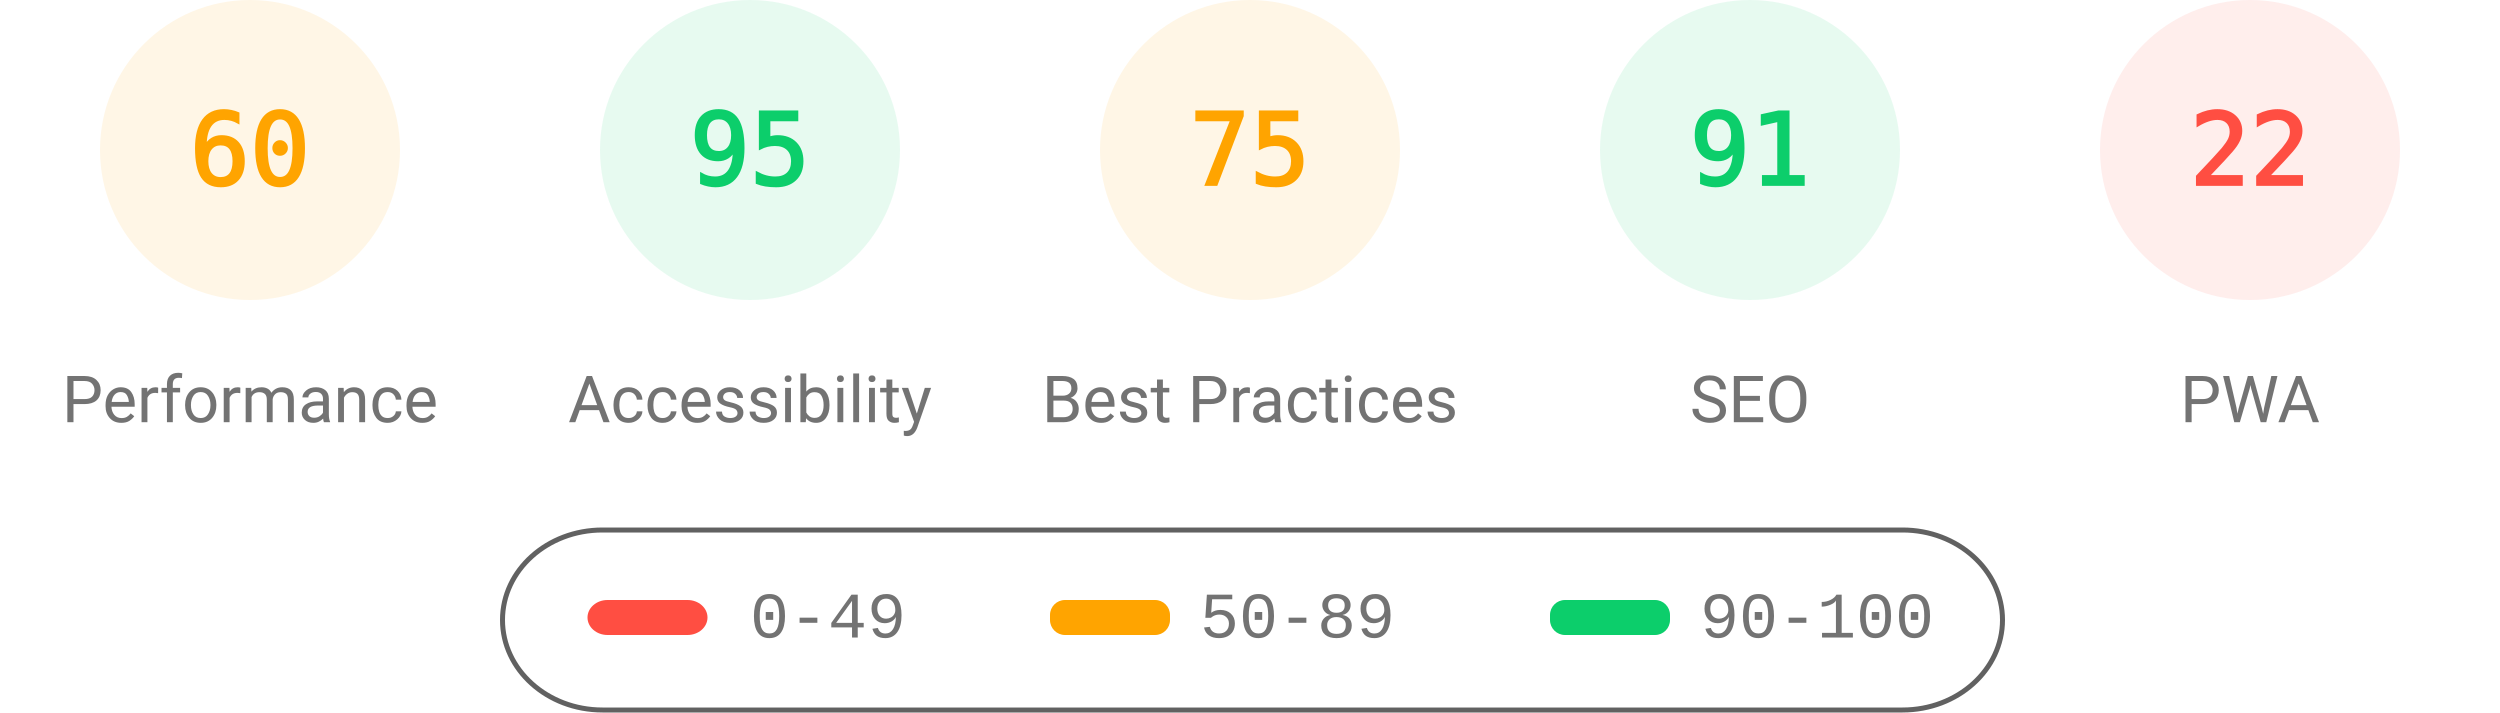
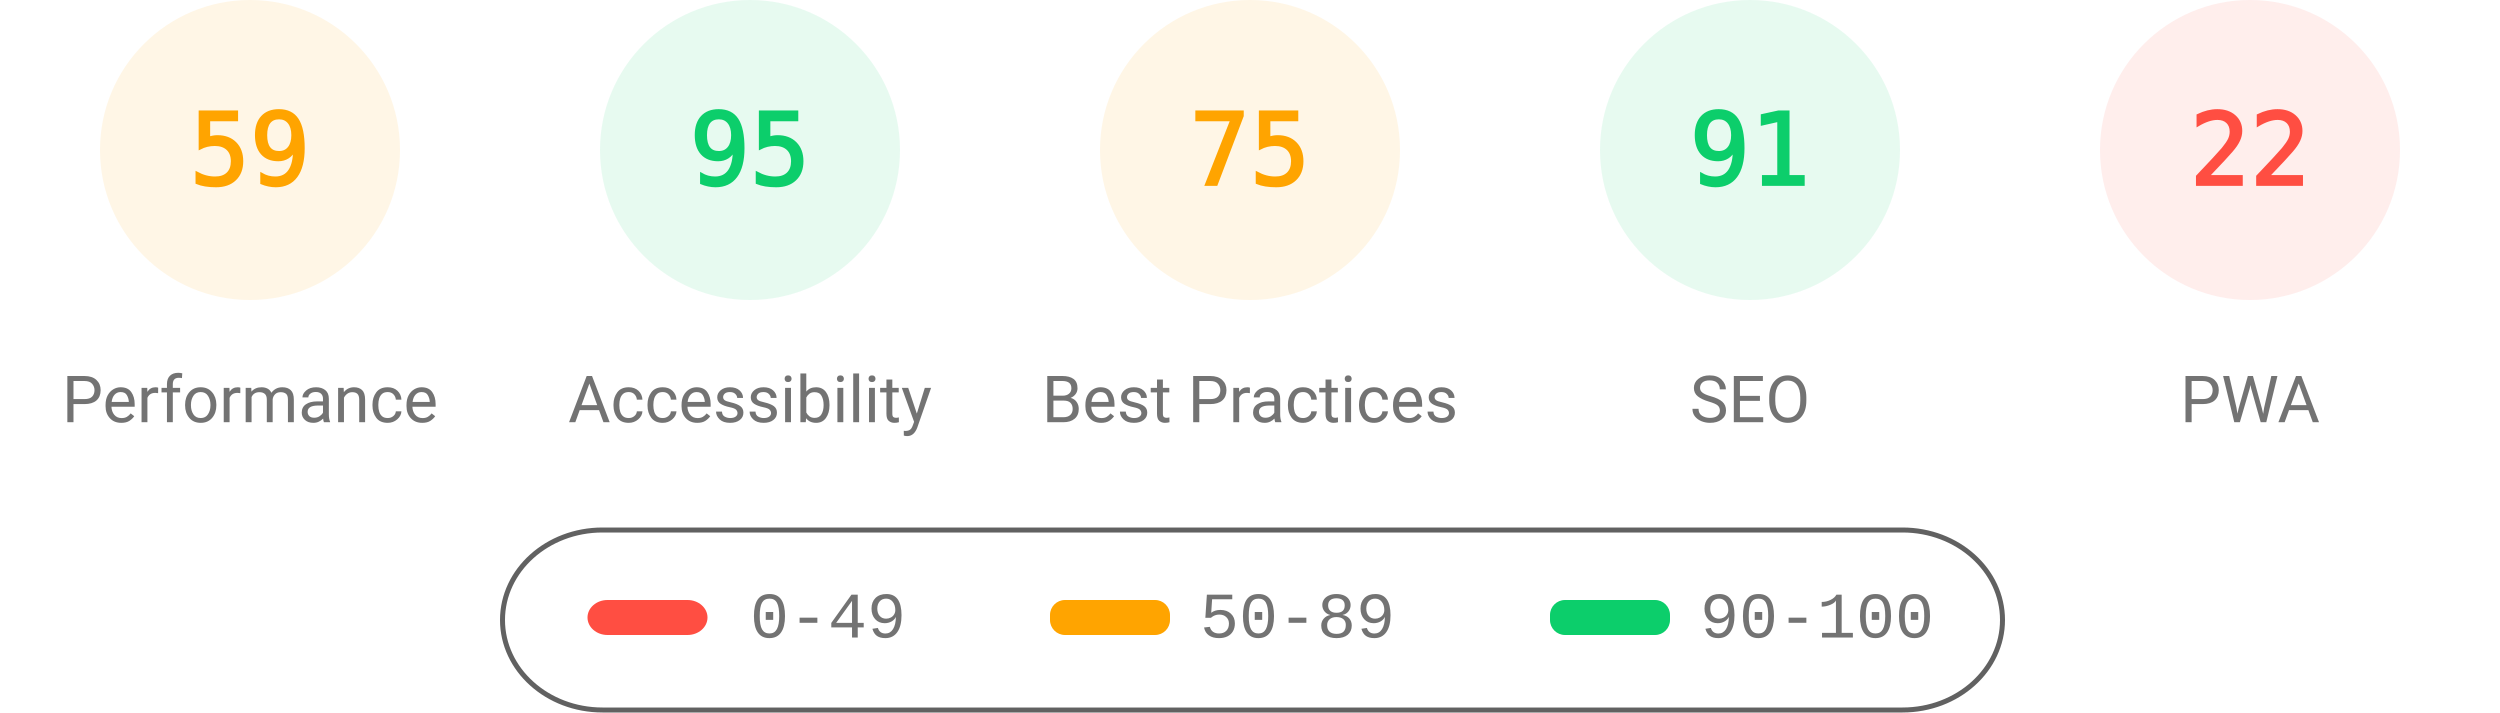
<svg xmlns="http://www.w3.org/2000/svg" fill="none" width="1000" height="285">
  <style>.gauge-base{opacity:.1}.gauge-arc{fill:none;animation-delay:250ms;stroke-linecap:round;transform:rotate(-90deg);transform-origin:100px 60px;animation:load-gauge 1s ease forwards}.guage-text{font-size:40px;font-family:monospace;text-align:center}.guage-red{color:#ff4e42;fill:#ff4e42;stroke:#ff4e42}.guage-orange{color:#ffa400;fill:#ffa400;stroke:#ffa400}.guage-green{color:#0cce6b;fill:#0cce6b;stroke:#0cce6b}.guage-undefined{color:#5c5c5c;fill:#5c5c5c;stroke:#5c5c5c}.guage-title{color:#737373;fill:#737373;stroke:none;font-size:26px;line-height:26px;font-family:Roboto,Halvetica,Arial,sans-serif}@keyframes load-gauge{from{stroke-dasharray:0 352.858}}</style>
  <svg class="guage-div guage-perf guage-orange" viewBox="0 0 200 200" width="200" height="200">
    <circle class="gauge-base" r="56" cx="100" cy="60" stroke-width="8" />
-     <circle class="gauge-arc guage-arc-1" r="56" cx="100" cy="60" stroke-width="8" style="stroke-dasharray:211.115,351.858" />
-     <text class="guage-text" x="100" y="60" alignment-baseline="central" dominant-baseline="central" text-anchor="middle">60</text>
+     <circle class="gauge-arc guage-arc-1" r="56" cx="100" cy="60" stroke-width="8" style="stroke-dasharray:207.596,351.858" />
+     <text class="guage-text" x="100" y="60" alignment-baseline="central" dominant-baseline="central" text-anchor="middle">59</text>
    <text class="guage-title" x="100" y="160" alignment-baseline="central" dominant-baseline="central" text-anchor="middle">Performance</text>
  </svg>
  <svg class="guage-div guage-acc guage-green" viewBox="0 0 200 200" width="200" height="200" x="200">
    <circle class="gauge-base" r="56" cx="100" cy="60" stroke-width="8" />
    <circle class="gauge-arc guage-arc-2" r="56" cx="100" cy="60" stroke-width="8" style="stroke-dasharray:334.265,351.858" />
    <text class="guage-text" x="100" y="60" alignment-baseline="central" dominant-baseline="central" text-anchor="middle">95</text>
    <text class="guage-title" x="100" y="160" alignment-baseline="central" dominant-baseline="central" text-anchor="middle">Accessibility</text>
  </svg>
  <svg class="guage-div guage-best guage-orange" viewBox="0 0 200 200" width="200" height="200" x="400">
    <circle class="gauge-base" r="56" cx="100" cy="60" stroke-width="8" />
    <circle class="gauge-arc guage-arc-3" r="56" cx="100" cy="60" stroke-width="8" style="stroke-dasharray:263.893,351.858" />
    <text class="guage-text" x="100" y="60" alignment-baseline="central" dominant-baseline="central" text-anchor="middle">75</text>
    <text class="guage-title" x="100" y="160" alignment-baseline="central" dominant-baseline="central" text-anchor="middle">Best Practices</text>
  </svg>
  <svg class="guage-div guage-seo guage-green" viewBox="0 0 200 200" width="200" height="200" x="600">
    <circle class="gauge-base" r="56" cx="100" cy="60" stroke-width="8" />
    <circle class="gauge-arc guage-arc-4" r="56" cx="100" cy="60" stroke-width="8" style="stroke-dasharray:320.191,351.858" />
    <text class="guage-text" x="100" y="60" alignment-baseline="central" dominant-baseline="central" text-anchor="middle">91</text>
    <text class="guage-title" x="100" y="160" alignment-baseline="central" dominant-baseline="central" text-anchor="middle">SEO</text>
  </svg>
  <svg class="guage-div guage-pwa guage-red" viewBox="0 0 200 200" width="200" height="200" x="800">
    <circle class="gauge-base" r="56" cx="100" cy="60" stroke-width="8" />
    <circle class="gauge-arc guage-arc-4" r="56" cx="100" cy="60" stroke-width="8" style="stroke-dasharray:77.409,351.858" />
    <text class="guage-text" x="100" y="60" alignment-baseline="central" dominant-baseline="central" text-anchor="middle">22</text>
    <text class="guage-title" x="100" y="160" alignment-baseline="central" dominant-baseline="central" text-anchor="middle">PWA</text>
  </svg>
  <svg width="604" height="76" x="200" y="210">
    <path fill="none" id="canvas_background" d="M-1-1h604v80H-1z" />
    <rect fill-opacity="0" stroke="#616161" stroke-width="2" rx="40" id="svg_2" height="72" width="600" y="2" x="1" fill="#000" />
    <rect stroke="#000" rx="8" id="svg_3" height="14" width="48" y="30" x="35" stroke-opacity="null" stroke-width="0" fill="#ff4e42" />
    <rect stroke="#000" rx="6" id="svg_4" height="14" width="48" y="30" x="220" stroke-opacity="null" stroke-width="0" fill="#ffa400" />
    <rect stroke="#000" rx="6" id="svg_5" height="14" width="48" y="30" x="420" stroke-opacity="null" stroke-width="0" fill="#0cce6b" />
    <text xml:space="preserve" text-anchor="start" font-family="'Courier New', Courier, monospace" font-size="26" id="svg_6" y="45" x="100" stroke-opacity="null" stroke-width="0" stroke="#000" fill="#737373">0-49</text>
    <text xml:space="preserve" text-anchor="start" font-family="'Courier New', Courier, monospace" font-size="26" id="svg_7" y="45" x="280" stroke-opacity="null" stroke-width="0" stroke="#000" fill="#737373">50-89</text>
    <text xml:space="preserve" text-anchor="start" font-family="'Courier New', Courier, monospace" font-size="26" id="svg_8" y="45" x="480" stroke-opacity="null" stroke-width="0" stroke="#000" fill="#737373">90-100</text>
  </svg>
</svg>
